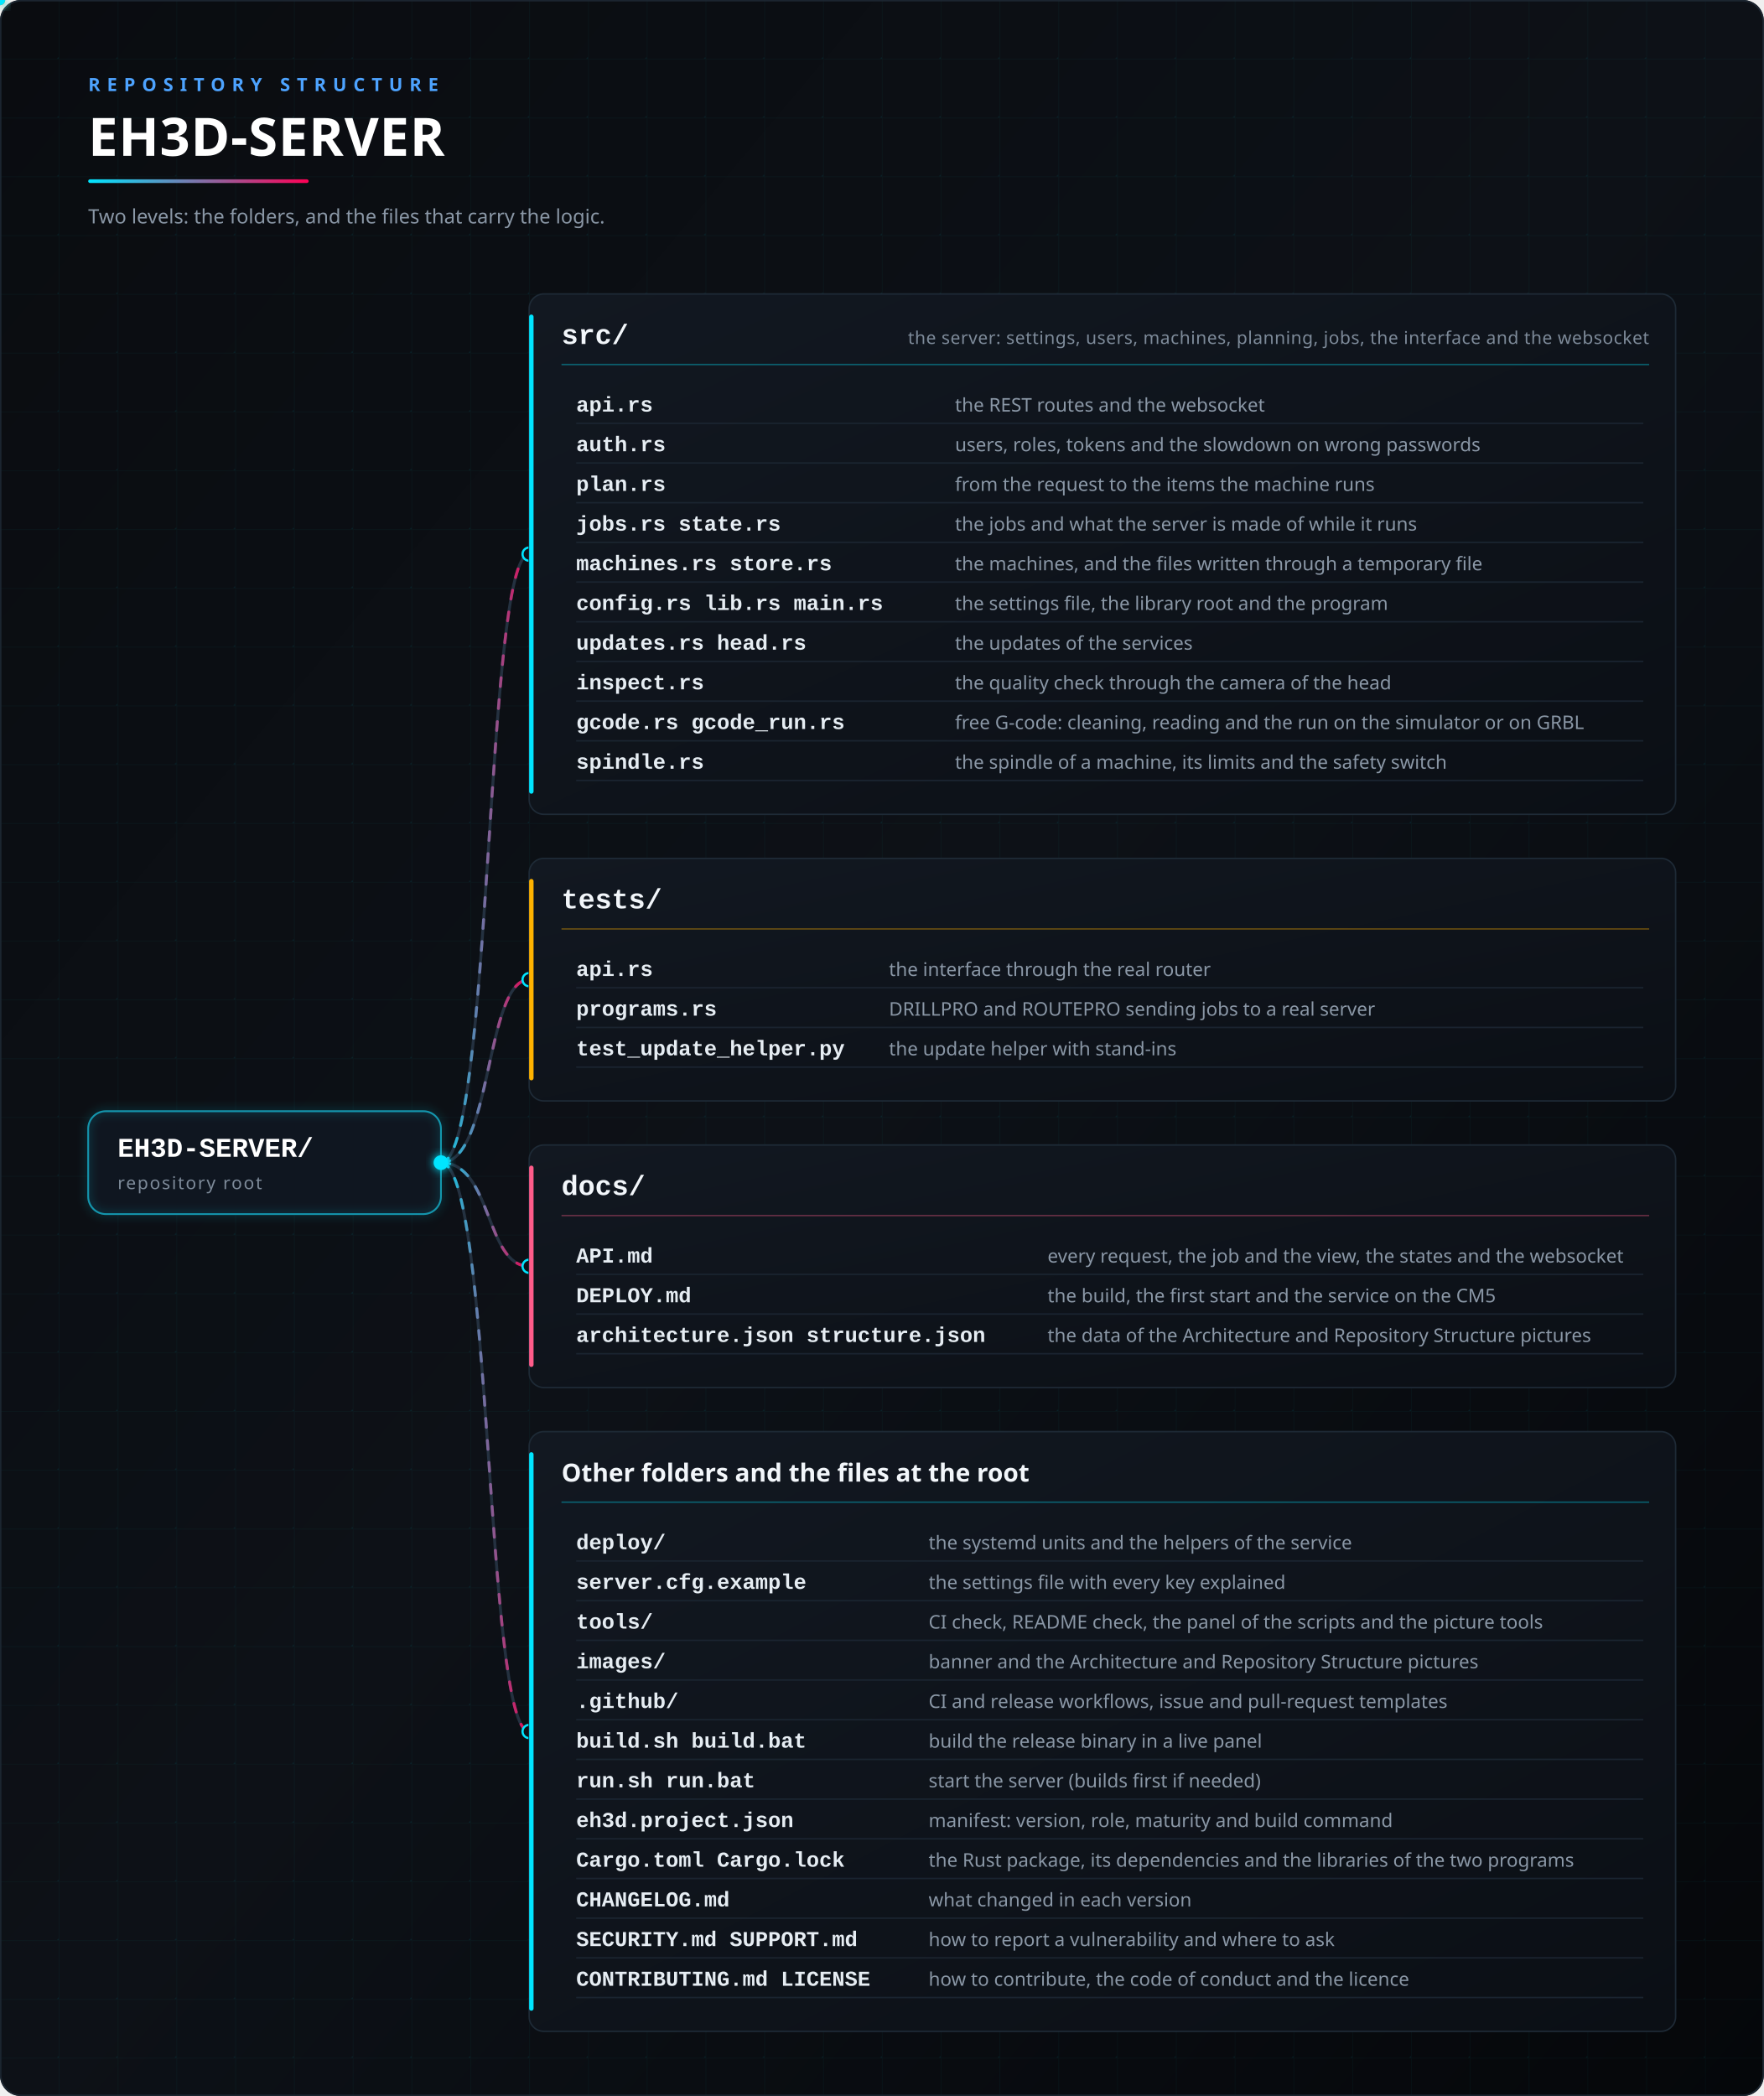
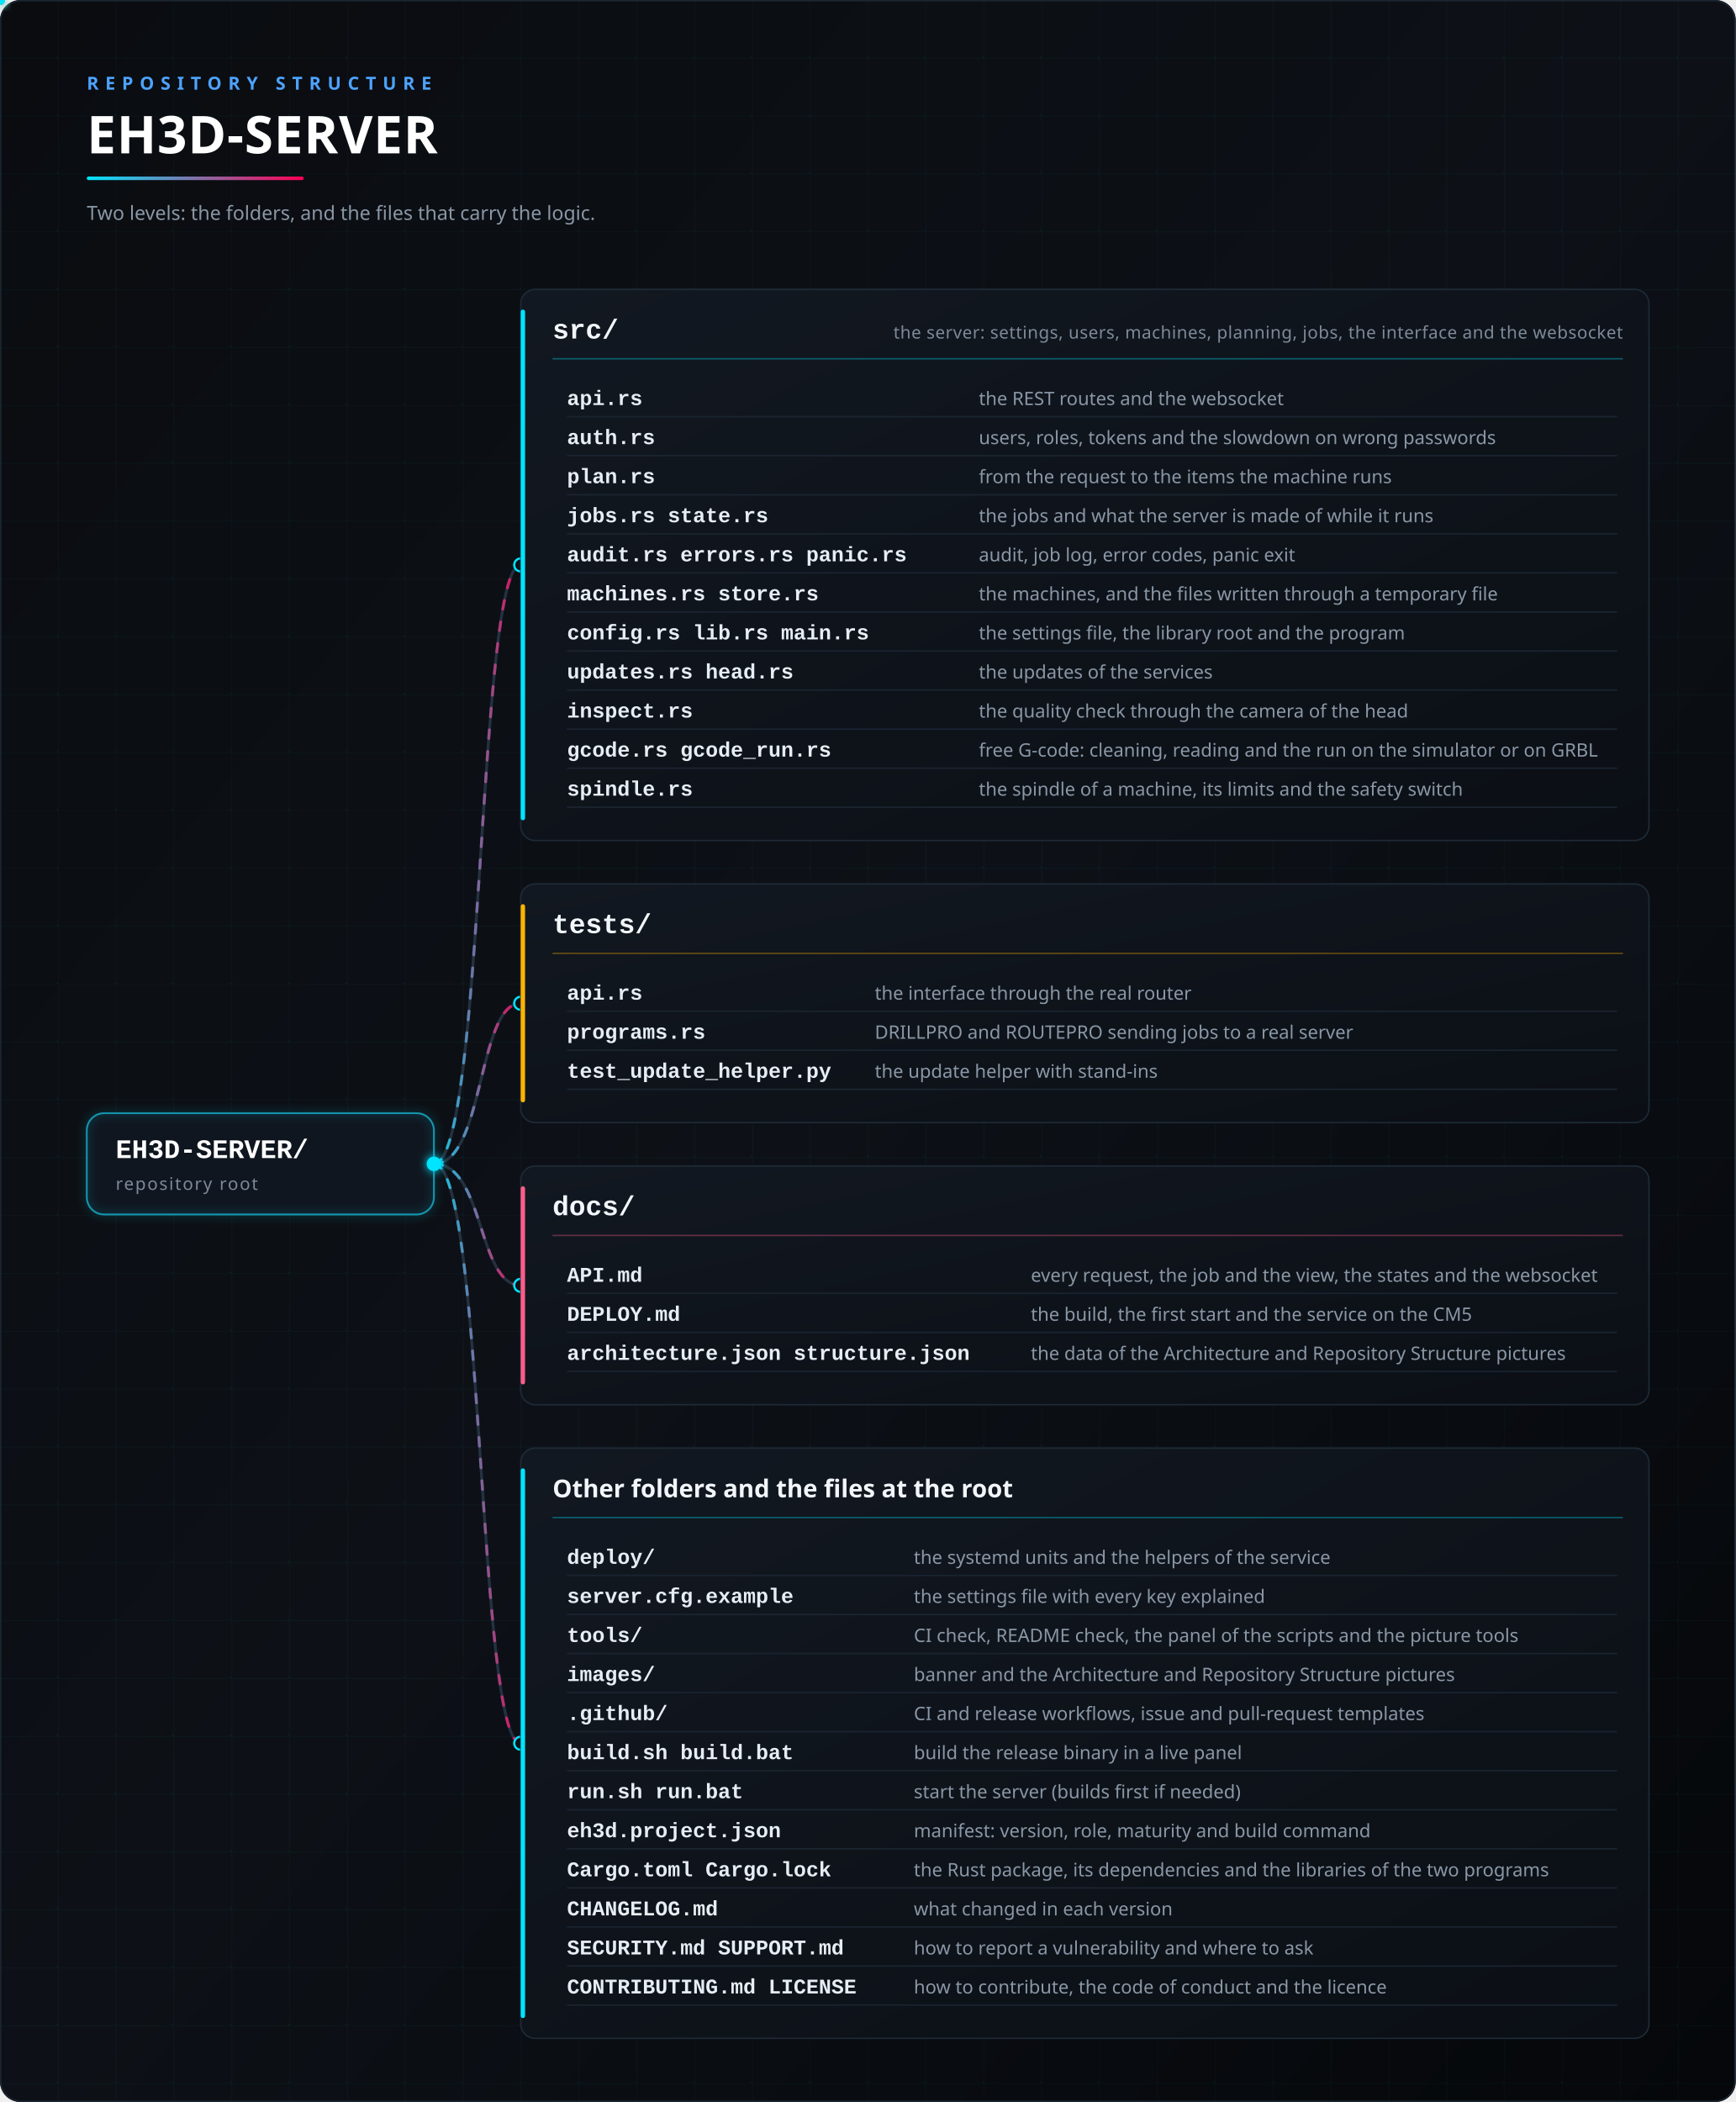
- <svg xmlns="http://www.w3.org/2000/svg" viewBox="0 0 1200 1426" width="100%" role="img" aria-labelledby="t d">
+ <svg xmlns="http://www.w3.org/2000/svg" viewBox="0 0 1200 1453" width="100%" role="img" aria-labelledby="t d">
  <defs>
    <linearGradient id="bg" x1="0" y1="0" x2="1" y2="1">
      <stop offset="0" stop-color="#0A0C10" />
      <stop offset="0.5" stop-color="#0D1117" />
      <stop offset="1" stop-color="#05070A" />
    </linearGradient>
    <linearGradient id="card" x1="0" y1="0" x2="1" y2="1">
      <stop offset="0" stop-color="#121821" />
      <stop offset="1" stop-color="#0B0F15" />
    </linearGradient>
    <linearGradient id="line" x1="0" y1="0" x2="1" y2="0">
      <stop offset="0" stop-color="#00E5FF" />
      <stop offset="1" stop-color="#FF0055" />
    </linearGradient>
    <filter id="glow" x="-50%" y="-50%" width="200%" height="200%">
      <feGaussianBlur stdDeviation="3" result="b" />
      <feMerge>
        <feMergeNode in="b" />
        <feMergeNode in="SourceGraphic" />
      </feMerge>
    </filter>
    <pattern id="grid" width="40" height="40" patternUnits="userSpaceOnUse">
      <path d="M40 0H0V40" fill="none" stroke="#00E5FF" stroke-opacity="0.035" />
      <circle cx="40" cy="40" r="1" fill="#00E5FF" fill-opacity="0.09" />
    </pattern>
  </defs>
-   <rect width="1200" height="1426" rx="14" fill="url(#bg)" />
-   <rect width="1200" height="1426" rx="14" fill="url(#grid)" />
-   <rect x="0.5" y="0.5" width="1199" height="1425" rx="14" fill="none" stroke="#1B2530" />
+   <rect width="1200" height="1453" rx="14" fill="url(#bg)" />
+   <rect width="1200" height="1453" rx="14" fill="url(#grid)" />
+   <rect x="0.5" y="0.5" width="1199" height="1452" rx="14" fill="none" stroke="#1B2530" />
  <text x="60" y="62" font-family="'Segoe UI','Noto Sans','Noto Sans CJK SC','Microsoft YaHei','Yu Gothic','Helvetica Neue',Helvetica,Arial,sans-serif" font-size="12.5" font-weight="600" fill="#4DA3FF" text-anchor="start" letter-spacing="4.5">REPOSITORY STRUCTURE</text>
  <text x="60" y="106" font-family="'Segoe UI','Noto Sans','Noto Sans CJK SC','Microsoft YaHei','Yu Gothic','Helvetica Neue',Helvetica,Arial,sans-serif" font-size="36" font-weight="700" fill="#FFFFFF" text-anchor="start" letter-spacing="0.5">EH3D-SERVER</text>
  <rect x="60" y="122" width="150" height="2.5" rx="1.25" fill="url(#line)">
    <animate attributeName="width" values="40;150;150" keyTimes="0;0.4;1" dur="3s" repeatCount="indefinite" />
  </rect>
  <text x="60" y="152" font-family="'Segoe UI','Noto Sans','Noto Sans CJK SC','Microsoft YaHei','Yu Gothic','Helvetica Neue',Helvetica,Arial,sans-serif" font-size="13.5" font-weight="400" fill="#8A97A6" text-anchor="start">Two levels: the folders, and the files that carry the logic.</text>
-   <path id="c0" d="M300,791 C335,791 330,377 360,377" fill="none" stroke="#243140" stroke-width="2" />
-   <path d="M300,791 C335,791 330,377 360,377" fill="none" stroke="url(#line)" stroke-width="2" stroke-linecap="round" stroke-dasharray="6 9" opacity="0.9">
+   <path id="c0" d="M300,804.5 C335,804.5 330,390.5 360,390.5" fill="none" stroke="#243140" stroke-width="2" />
+   <path d="M300,804.5 C335,804.5 330,390.5 360,390.5" fill="none" stroke="url(#line)" stroke-width="2" stroke-linecap="round" stroke-dasharray="6 9" opacity="0.9">
    <animate attributeName="stroke-dashoffset" from="0" to="-30" dur="1.6s" repeatCount="indefinite" />
  </path>
-   <circle cx="360" cy="377" r="4.5" fill="#0D1117" stroke="#00E5FF" stroke-width="1.5" />
-   <path id="c1" d="M300,791 C335,791 330,666.5 360,666.5" fill="none" stroke="#243140" stroke-width="2" />
-   <path d="M300,791 C335,791 330,666.5 360,666.5" fill="none" stroke="url(#line)" stroke-width="2" stroke-linecap="round" stroke-dasharray="6 9" opacity="0.9">
+   <circle cx="360" cy="390.5" r="4.5" fill="#0D1117" stroke="#00E5FF" stroke-width="1.5" />
+   <path id="c1" d="M300,804.5 C335,804.5 330,693.5 360,693.5" fill="none" stroke="#243140" stroke-width="2" />
+   <path d="M300,804.5 C335,804.5 330,693.5 360,693.5" fill="none" stroke="url(#line)" stroke-width="2" stroke-linecap="round" stroke-dasharray="6 9" opacity="0.9">
    <animate attributeName="stroke-dashoffset" from="0" to="-30" dur="1.6s" repeatCount="indefinite" />
  </path>
-   <circle cx="360" cy="666.5" r="4.5" fill="#0D1117" stroke="#00E5FF" stroke-width="1.5" />
-   <path id="c2" d="M300,791 C335,791 330,861.5 360,861.5" fill="none" stroke="#243140" stroke-width="2" />
-   <path d="M300,791 C335,791 330,861.5 360,861.5" fill="none" stroke="url(#line)" stroke-width="2" stroke-linecap="round" stroke-dasharray="6 9" opacity="0.9">
+   <circle cx="360" cy="693.5" r="4.5" fill="#0D1117" stroke="#00E5FF" stroke-width="1.5" />
+   <path id="c2" d="M300,804.5 C335,804.5 330,888.5 360,888.5" fill="none" stroke="#243140" stroke-width="2" />
+   <path d="M300,804.5 C335,804.5 330,888.5 360,888.5" fill="none" stroke="url(#line)" stroke-width="2" stroke-linecap="round" stroke-dasharray="6 9" opacity="0.9">
    <animate attributeName="stroke-dashoffset" from="0" to="-30" dur="1.6s" repeatCount="indefinite" />
  </path>
-   <circle cx="360" cy="861.5" r="4.5" fill="#0D1117" stroke="#00E5FF" stroke-width="1.5" />
-   <path id="c3" d="M300,791 C335,791 330,1178 360,1178" fill="none" stroke="#243140" stroke-width="2" />
-   <path d="M300,791 C335,791 330,1178 360,1178" fill="none" stroke="url(#line)" stroke-width="2" stroke-linecap="round" stroke-dasharray="6 9" opacity="0.9">
+   <circle cx="360" cy="888.5" r="4.5" fill="#0D1117" stroke="#00E5FF" stroke-width="1.5" />
+   <path id="c3" d="M300,804.5 C335,804.5 330,1205 360,1205" fill="none" stroke="#243140" stroke-width="2" />
+   <path d="M300,804.5 C335,804.5 330,1205 360,1205" fill="none" stroke="url(#line)" stroke-width="2" stroke-linecap="round" stroke-dasharray="6 9" opacity="0.9">
    <animate attributeName="stroke-dashoffset" from="0" to="-30" dur="1.6s" repeatCount="indefinite" />
  </path>
-   <circle cx="360" cy="1178" r="4.5" fill="#0D1117" stroke="#00E5FF" stroke-width="1.5" />
+   <circle cx="360" cy="1205" r="4.5" fill="#0D1117" stroke="#00E5FF" stroke-width="1.5" />
  <circle r="3.5" fill="#00E5FF" filter="url(#glow)">
    <animateMotion dur="3.4s" repeatCount="indefinite">
      <mpath href="#c0" />
    </animateMotion>
  </circle>
  <circle r="3.5" fill="#4DA3FF" filter="url(#glow)">
    <animateMotion dur="4.2s" repeatCount="indefinite">
      <mpath href="#c1" />
    </animateMotion>
  </circle>
  <circle r="3.5" fill="#FFB300" filter="url(#glow)">
    <animateMotion dur="5.0s" repeatCount="indefinite">
      <mpath href="#c2" />
    </animateMotion>
  </circle>
  <circle r="3.5" fill="#00E5FF" filter="url(#glow)">
    <animateMotion dur="5.8s" repeatCount="indefinite">
      <mpath href="#c3" />
    </animateMotion>
  </circle>
-   <rect x="60" y="756" width="240" height="70" rx="12" fill="#0F1620" stroke="#2A3A4C" stroke-width="1.2" />
-   <rect x="60" y="756" width="240" height="70" rx="12" fill="none" stroke="#00E5FF" stroke-opacity="0.5" stroke-width="1.2" filter="url(#glow)">
+   <rect x="60" y="769.5" width="240" height="70" rx="12" fill="#0F1620" stroke="#2A3A4C" stroke-width="1.2" />
+   <rect x="60" y="769.5" width="240" height="70" rx="12" fill="none" stroke="#00E5FF" stroke-opacity="0.5" stroke-width="1.2" filter="url(#glow)">
    <animate attributeName="stroke-opacity" values="0.15;0.6;0.15" dur="3.6s" repeatCount="indefinite" />
  </rect>
-   <text x="80" y="787" font-family="'JetBrains Mono','Cascadia Code','SFMono-Regular',Consolas,'Liberation Mono',monospace" font-size="18.5" font-weight="700" fill="#FFFFFF" text-anchor="start">EH3D-SERVER/</text>
-   <text x="80" y="809" font-family="'Segoe UI','Noto Sans','Noto Sans CJK SC','Microsoft YaHei','Yu Gothic','Helvetica Neue',Helvetica,Arial,sans-serif" font-size="12" font-weight="400" fill="#7D8A99" text-anchor="start" letter-spacing="1">repository root</text>
-   <circle cx="300" cy="791" r="5" fill="#00E5FF" filter="url(#glow)" />
-   <rect x="360" y="200" width="780" height="354" rx="10" fill="url(#card)" stroke="#1E2A36" stroke-width="1" />
-   <rect x="360" y="214" width="3" height="326" rx="1.5" fill="#00E5FF">
+   <text x="80" y="800.5" font-family="'JetBrains Mono','Cascadia Code','SFMono-Regular',Consolas,'Liberation Mono',monospace" font-size="18.5" font-weight="700" fill="#FFFFFF" text-anchor="start">EH3D-SERVER/</text>
+   <text x="80" y="822.5" font-family="'Segoe UI','Noto Sans','Noto Sans CJK SC','Microsoft YaHei','Yu Gothic','Helvetica Neue',Helvetica,Arial,sans-serif" font-size="12" font-weight="400" fill="#7D8A99" text-anchor="start" letter-spacing="1">repository root</text>
+   <circle cx="300" cy="804.5" r="5" fill="#00E5FF" filter="url(#glow)" />
+   <rect x="360" y="200" width="780" height="381" rx="10" fill="url(#card)" stroke="#1E2A36" stroke-width="1" />
+   <rect x="360" y="214" width="3" height="353" rx="1.5" fill="#00E5FF">
    <animate attributeName="opacity" values="0.55;1;0.55" dur="4s" begin="0s" repeatCount="indefinite" />
  </rect>
  <text x="382" y="234" font-family="'JetBrains Mono','Cascadia Code','SFMono-Regular',Consolas,'Liberation Mono',monospace" font-size="19" font-weight="700" fill="#F2F6FA" text-anchor="start">src/</text>
  <text x="1122" y="234" font-family="'Segoe UI','Noto Sans','Noto Sans CJK SC','Microsoft YaHei','Yu Gothic','Helvetica Neue',Helvetica,Arial,sans-serif" font-size="12" font-weight="400" fill="#7D8A99" text-anchor="end" letter-spacing="0.3">the server: settings, users, machines, planning, jobs, the interface and the websocket</text>
  <line x1="382" y1="248" x2="1122" y2="248" stroke="#00E5FF" stroke-opacity="0.35" stroke-width="1" />
  <text x="392" y="280" font-family="'JetBrains Mono','Cascadia Code','SFMono-Regular',Consolas,'Liberation Mono',monospace" font-size="14.5" font-weight="600" fill="#E6EDF3" text-anchor="start">api.rs</text>
-   <text x="649.74" y="280" font-family="'Segoe UI','Noto Sans','Noto Sans CJK SC','Microsoft YaHei','Yu Gothic','Helvetica Neue',Helvetica,Arial,sans-serif" font-size="12.8" font-weight="400" fill="#8A97A6" text-anchor="start">the REST routes and the websocket</text>
+   <text x="676.71" y="280" font-family="'Segoe UI','Noto Sans','Noto Sans CJK SC','Microsoft YaHei','Yu Gothic','Helvetica Neue',Helvetica,Arial,sans-serif" font-size="12.8" font-weight="400" fill="#8A97A6" text-anchor="start">the REST routes and the websocket</text>
  <line x1="392" y1="288" x2="1118" y2="288" stroke="#1A2430" stroke-width="1" />
  <text x="392" y="307" font-family="'JetBrains Mono','Cascadia Code','SFMono-Regular',Consolas,'Liberation Mono',monospace" font-size="14.5" font-weight="600" fill="#E6EDF3" text-anchor="start">auth.rs</text>
-   <text x="649.74" y="307" font-family="'Segoe UI','Noto Sans','Noto Sans CJK SC','Microsoft YaHei','Yu Gothic','Helvetica Neue',Helvetica,Arial,sans-serif" font-size="12.8" font-weight="400" fill="#8A97A6" text-anchor="start">users, roles, tokens and the slowdown on wrong passwords</text>
+   <text x="676.71" y="307" font-family="'Segoe UI','Noto Sans','Noto Sans CJK SC','Microsoft YaHei','Yu Gothic','Helvetica Neue',Helvetica,Arial,sans-serif" font-size="12.8" font-weight="400" fill="#8A97A6" text-anchor="start">users, roles, tokens and the slowdown on wrong passwords</text>
  <line x1="392" y1="315" x2="1118" y2="315" stroke="#1A2430" stroke-width="1" />
  <text x="392" y="334" font-family="'JetBrains Mono','Cascadia Code','SFMono-Regular',Consolas,'Liberation Mono',monospace" font-size="14.5" font-weight="600" fill="#E6EDF3" text-anchor="start">plan.rs</text>
-   <text x="649.74" y="334" font-family="'Segoe UI','Noto Sans','Noto Sans CJK SC','Microsoft YaHei','Yu Gothic','Helvetica Neue',Helvetica,Arial,sans-serif" font-size="12.8" font-weight="400" fill="#8A97A6" text-anchor="start">from the request to the items the machine runs</text>
+   <text x="676.71" y="334" font-family="'Segoe UI','Noto Sans','Noto Sans CJK SC','Microsoft YaHei','Yu Gothic','Helvetica Neue',Helvetica,Arial,sans-serif" font-size="12.8" font-weight="400" fill="#8A97A6" text-anchor="start">from the request to the items the machine runs</text>
  <line x1="392" y1="342" x2="1118" y2="342" stroke="#1A2430" stroke-width="1" />
  <text x="392" y="361" font-family="'JetBrains Mono','Cascadia Code','SFMono-Regular',Consolas,'Liberation Mono',monospace" font-size="14.5" font-weight="600" fill="#E6EDF3" text-anchor="start">jobs.rs  state.rs</text>
-   <text x="649.74" y="361" font-family="'Segoe UI','Noto Sans','Noto Sans CJK SC','Microsoft YaHei','Yu Gothic','Helvetica Neue',Helvetica,Arial,sans-serif" font-size="12.8" font-weight="400" fill="#8A97A6" text-anchor="start">the jobs and what the server is made of while it runs</text>
+   <text x="676.71" y="361" font-family="'Segoe UI','Noto Sans','Noto Sans CJK SC','Microsoft YaHei','Yu Gothic','Helvetica Neue',Helvetica,Arial,sans-serif" font-size="12.8" font-weight="400" fill="#8A97A6" text-anchor="start">the jobs and what the server is made of while it runs</text>
  <line x1="392" y1="369" x2="1118" y2="369" stroke="#1A2430" stroke-width="1" />
-   <text x="392" y="388" font-family="'JetBrains Mono','Cascadia Code','SFMono-Regular',Consolas,'Liberation Mono',monospace" font-size="14.5" font-weight="600" fill="#E6EDF3" text-anchor="start">machines.rs  store.rs</text>
-   <text x="649.74" y="388" font-family="'Segoe UI','Noto Sans','Noto Sans CJK SC','Microsoft YaHei','Yu Gothic','Helvetica Neue',Helvetica,Arial,sans-serif" font-size="12.8" font-weight="400" fill="#8A97A6" text-anchor="start">the machines, and the files written through a temporary file</text>
+   <text x="392" y="388" font-family="'JetBrains Mono','Cascadia Code','SFMono-Regular',Consolas,'Liberation Mono',monospace" font-size="14.5" font-weight="600" fill="#E6EDF3" text-anchor="start">audit.rs  errors.rs  panic.rs</text>
+   <text x="676.71" y="388" font-family="'Segoe UI','Noto Sans','Noto Sans CJK SC','Microsoft YaHei','Yu Gothic','Helvetica Neue',Helvetica,Arial,sans-serif" font-size="12.8" font-weight="400" fill="#8A97A6" text-anchor="start">audit, job log, error codes, panic exit</text>
  <line x1="392" y1="396" x2="1118" y2="396" stroke="#1A2430" stroke-width="1" />
-   <text x="392" y="415" font-family="'JetBrains Mono','Cascadia Code','SFMono-Regular',Consolas,'Liberation Mono',monospace" font-size="14.5" font-weight="600" fill="#E6EDF3" text-anchor="start">config.rs  lib.rs  main.rs</text>
-   <text x="649.74" y="415" font-family="'Segoe UI','Noto Sans','Noto Sans CJK SC','Microsoft YaHei','Yu Gothic','Helvetica Neue',Helvetica,Arial,sans-serif" font-size="12.8" font-weight="400" fill="#8A97A6" text-anchor="start">the settings file, the library root and the program</text>
+   <text x="392" y="415" font-family="'JetBrains Mono','Cascadia Code','SFMono-Regular',Consolas,'Liberation Mono',monospace" font-size="14.5" font-weight="600" fill="#E6EDF3" text-anchor="start">machines.rs  store.rs</text>
+   <text x="676.71" y="415" font-family="'Segoe UI','Noto Sans','Noto Sans CJK SC','Microsoft YaHei','Yu Gothic','Helvetica Neue',Helvetica,Arial,sans-serif" font-size="12.8" font-weight="400" fill="#8A97A6" text-anchor="start">the machines, and the files written through a temporary file</text>
  <line x1="392" y1="423" x2="1118" y2="423" stroke="#1A2430" stroke-width="1" />
-   <text x="392" y="442" font-family="'JetBrains Mono','Cascadia Code','SFMono-Regular',Consolas,'Liberation Mono',monospace" font-size="14.5" font-weight="600" fill="#E6EDF3" text-anchor="start">updates.rs  head.rs</text>
-   <text x="649.74" y="442" font-family="'Segoe UI','Noto Sans','Noto Sans CJK SC','Microsoft YaHei','Yu Gothic','Helvetica Neue',Helvetica,Arial,sans-serif" font-size="12.8" font-weight="400" fill="#8A97A6" text-anchor="start">the updates of the services</text>
+   <text x="392" y="442" font-family="'JetBrains Mono','Cascadia Code','SFMono-Regular',Consolas,'Liberation Mono',monospace" font-size="14.5" font-weight="600" fill="#E6EDF3" text-anchor="start">config.rs  lib.rs  main.rs</text>
+   <text x="676.71" y="442" font-family="'Segoe UI','Noto Sans','Noto Sans CJK SC','Microsoft YaHei','Yu Gothic','Helvetica Neue',Helvetica,Arial,sans-serif" font-size="12.8" font-weight="400" fill="#8A97A6" text-anchor="start">the settings file, the library root and the program</text>
  <line x1="392" y1="450" x2="1118" y2="450" stroke="#1A2430" stroke-width="1" />
-   <text x="392" y="469" font-family="'JetBrains Mono','Cascadia Code','SFMono-Regular',Consolas,'Liberation Mono',monospace" font-size="14.5" font-weight="600" fill="#E6EDF3" text-anchor="start">inspect.rs</text>
-   <text x="649.74" y="469" font-family="'Segoe UI','Noto Sans','Noto Sans CJK SC','Microsoft YaHei','Yu Gothic','Helvetica Neue',Helvetica,Arial,sans-serif" font-size="12.8" font-weight="400" fill="#8A97A6" text-anchor="start">the quality check through the camera of the head</text>
+   <text x="392" y="469" font-family="'JetBrains Mono','Cascadia Code','SFMono-Regular',Consolas,'Liberation Mono',monospace" font-size="14.5" font-weight="600" fill="#E6EDF3" text-anchor="start">updates.rs  head.rs</text>
+   <text x="676.71" y="469" font-family="'Segoe UI','Noto Sans','Noto Sans CJK SC','Microsoft YaHei','Yu Gothic','Helvetica Neue',Helvetica,Arial,sans-serif" font-size="12.8" font-weight="400" fill="#8A97A6" text-anchor="start">the updates of the services</text>
  <line x1="392" y1="477" x2="1118" y2="477" stroke="#1A2430" stroke-width="1" />
-   <text x="392" y="496" font-family="'JetBrains Mono','Cascadia Code','SFMono-Regular',Consolas,'Liberation Mono',monospace" font-size="14.5" font-weight="600" fill="#E6EDF3" text-anchor="start">gcode.rs  gcode_run.rs</text>
-   <text x="649.74" y="496" font-family="'Segoe UI','Noto Sans','Noto Sans CJK SC','Microsoft YaHei','Yu Gothic','Helvetica Neue',Helvetica,Arial,sans-serif" font-size="12.8" font-weight="400" fill="#8A97A6" text-anchor="start">free G-code: cleaning, reading and the run on the simulator or on GRBL</text>
+   <text x="392" y="496" font-family="'JetBrains Mono','Cascadia Code','SFMono-Regular',Consolas,'Liberation Mono',monospace" font-size="14.5" font-weight="600" fill="#E6EDF3" text-anchor="start">inspect.rs</text>
+   <text x="676.71" y="496" font-family="'Segoe UI','Noto Sans','Noto Sans CJK SC','Microsoft YaHei','Yu Gothic','Helvetica Neue',Helvetica,Arial,sans-serif" font-size="12.8" font-weight="400" fill="#8A97A6" text-anchor="start">the quality check through the camera of the head</text>
  <line x1="392" y1="504" x2="1118" y2="504" stroke="#1A2430" stroke-width="1" />
-   <text x="392" y="523" font-family="'JetBrains Mono','Cascadia Code','SFMono-Regular',Consolas,'Liberation Mono',monospace" font-size="14.5" font-weight="600" fill="#E6EDF3" text-anchor="start">spindle.rs</text>
-   <text x="649.74" y="523" font-family="'Segoe UI','Noto Sans','Noto Sans CJK SC','Microsoft YaHei','Yu Gothic','Helvetica Neue',Helvetica,Arial,sans-serif" font-size="12.8" font-weight="400" fill="#8A97A6" text-anchor="start">the spindle of a machine, its limits and the safety switch</text>
+   <text x="392" y="523" font-family="'JetBrains Mono','Cascadia Code','SFMono-Regular',Consolas,'Liberation Mono',monospace" font-size="14.5" font-weight="600" fill="#E6EDF3" text-anchor="start">gcode.rs  gcode_run.rs</text>
+   <text x="676.71" y="523" font-family="'Segoe UI','Noto Sans','Noto Sans CJK SC','Microsoft YaHei','Yu Gothic','Helvetica Neue',Helvetica,Arial,sans-serif" font-size="12.8" font-weight="400" fill="#8A97A6" text-anchor="start">free G-code: cleaning, reading and the run on the simulator or on GRBL</text>
  <line x1="392" y1="531" x2="1118" y2="531" stroke="#1A2430" stroke-width="1" />
-   <rect x="360" y="584" width="780" height="165" rx="10" fill="url(#card)" stroke="#1E2A36" stroke-width="1" />
-   <rect x="360" y="598" width="3" height="137" rx="1.5" fill="#FFB300">
+   <text x="392" y="550" font-family="'JetBrains Mono','Cascadia Code','SFMono-Regular',Consolas,'Liberation Mono',monospace" font-size="14.5" font-weight="600" fill="#E6EDF3" text-anchor="start">spindle.rs</text>
+   <text x="676.71" y="550" font-family="'Segoe UI','Noto Sans','Noto Sans CJK SC','Microsoft YaHei','Yu Gothic','Helvetica Neue',Helvetica,Arial,sans-serif" font-size="12.8" font-weight="400" fill="#8A97A6" text-anchor="start">the spindle of a machine, its limits and the safety switch</text>
+   <line x1="392" y1="558" x2="1118" y2="558" stroke="#1A2430" stroke-width="1" />
+   <rect x="360" y="611" width="780" height="165" rx="10" fill="url(#card)" stroke="#1E2A36" stroke-width="1" />
+   <rect x="360" y="625" width="3" height="137" rx="1.5" fill="#FFB300">
    <animate attributeName="opacity" values="0.55;1;0.55" dur="4s" begin="0.6s" repeatCount="indefinite" />
  </rect>
-   <text x="382" y="618" font-family="'JetBrains Mono','Cascadia Code','SFMono-Regular',Consolas,'Liberation Mono',monospace" font-size="19" font-weight="700" fill="#F2F6FA" text-anchor="start">tests/</text>
-   <line x1="382" y1="632" x2="1122" y2="632" stroke="#FFB300" stroke-opacity="0.35" stroke-width="1" />
-   <text x="392" y="664" font-family="'JetBrains Mono','Cascadia Code','SFMono-Regular',Consolas,'Liberation Mono',monospace" font-size="14.5" font-weight="600" fill="#E6EDF3" text-anchor="start">api.rs</text>
-   <text x="604.79" y="664" font-family="'Segoe UI','Noto Sans','Noto Sans CJK SC','Microsoft YaHei','Yu Gothic','Helvetica Neue',Helvetica,Arial,sans-serif" font-size="12.8" font-weight="400" fill="#8A97A6" text-anchor="start">the interface through the real router</text>
-   <line x1="392" y1="672" x2="1118" y2="672" stroke="#1A2430" stroke-width="1" />
-   <text x="392" y="691" font-family="'JetBrains Mono','Cascadia Code','SFMono-Regular',Consolas,'Liberation Mono',monospace" font-size="14.5" font-weight="600" fill="#E6EDF3" text-anchor="start">programs.rs</text>
-   <text x="604.79" y="691" font-family="'Segoe UI','Noto Sans','Noto Sans CJK SC','Microsoft YaHei','Yu Gothic','Helvetica Neue',Helvetica,Arial,sans-serif" font-size="12.8" font-weight="400" fill="#8A97A6" text-anchor="start">DRILLPRO and ROUTEPRO sending jobs to a real server</text>
+   <text x="382" y="645" font-family="'JetBrains Mono','Cascadia Code','SFMono-Regular',Consolas,'Liberation Mono',monospace" font-size="19" font-weight="700" fill="#F2F6FA" text-anchor="start">tests/</text>
+   <line x1="382" y1="659" x2="1122" y2="659" stroke="#FFB300" stroke-opacity="0.35" stroke-width="1" />
+   <text x="392" y="691" font-family="'JetBrains Mono','Cascadia Code','SFMono-Regular',Consolas,'Liberation Mono',monospace" font-size="14.5" font-weight="600" fill="#E6EDF3" text-anchor="start">api.rs</text>
+   <text x="604.79" y="691" font-family="'Segoe UI','Noto Sans','Noto Sans CJK SC','Microsoft YaHei','Yu Gothic','Helvetica Neue',Helvetica,Arial,sans-serif" font-size="12.8" font-weight="400" fill="#8A97A6" text-anchor="start">the interface through the real router</text>
  <line x1="392" y1="699" x2="1118" y2="699" stroke="#1A2430" stroke-width="1" />
-   <text x="392" y="718" font-family="'JetBrains Mono','Cascadia Code','SFMono-Regular',Consolas,'Liberation Mono',monospace" font-size="14.5" font-weight="600" fill="#E6EDF3" text-anchor="start">test_update_helper.py</text>
-   <text x="604.79" y="718" font-family="'Segoe UI','Noto Sans','Noto Sans CJK SC','Microsoft YaHei','Yu Gothic','Helvetica Neue',Helvetica,Arial,sans-serif" font-size="12.8" font-weight="400" fill="#8A97A6" text-anchor="start">the update helper with stand-ins</text>
+   <text x="392" y="718" font-family="'JetBrains Mono','Cascadia Code','SFMono-Regular',Consolas,'Liberation Mono',monospace" font-size="14.5" font-weight="600" fill="#E6EDF3" text-anchor="start">programs.rs</text>
+   <text x="604.79" y="718" font-family="'Segoe UI','Noto Sans','Noto Sans CJK SC','Microsoft YaHei','Yu Gothic','Helvetica Neue',Helvetica,Arial,sans-serif" font-size="12.8" font-weight="400" fill="#8A97A6" text-anchor="start">DRILLPRO and ROUTEPRO sending jobs to a real server</text>
  <line x1="392" y1="726" x2="1118" y2="726" stroke="#1A2430" stroke-width="1" />
-   <rect x="360" y="779" width="780" height="165" rx="10" fill="url(#card)" stroke="#1E2A36" stroke-width="1" />
-   <rect x="360" y="793" width="3" height="137" rx="1.5" fill="#FF5C8A">
+   <text x="392" y="745" font-family="'JetBrains Mono','Cascadia Code','SFMono-Regular',Consolas,'Liberation Mono',monospace" font-size="14.5" font-weight="600" fill="#E6EDF3" text-anchor="start">test_update_helper.py</text>
+   <text x="604.79" y="745" font-family="'Segoe UI','Noto Sans','Noto Sans CJK SC','Microsoft YaHei','Yu Gothic','Helvetica Neue',Helvetica,Arial,sans-serif" font-size="12.8" font-weight="400" fill="#8A97A6" text-anchor="start">the update helper with stand-ins</text>
+   <line x1="392" y1="753" x2="1118" y2="753" stroke="#1A2430" stroke-width="1" />
+   <rect x="360" y="806" width="780" height="165" rx="10" fill="url(#card)" stroke="#1E2A36" stroke-width="1" />
+   <rect x="360" y="820" width="3" height="137" rx="1.5" fill="#FF5C8A">
    <animate attributeName="opacity" values="0.55;1;0.55" dur="4s" begin="1.2s" repeatCount="indefinite" />
  </rect>
-   <text x="382" y="813" font-family="'JetBrains Mono','Cascadia Code','SFMono-Regular',Consolas,'Liberation Mono',monospace" font-size="19" font-weight="700" fill="#F2F6FA" text-anchor="start">docs/</text>
-   <line x1="382" y1="827" x2="1122" y2="827" stroke="#FF5C8A" stroke-opacity="0.35" stroke-width="1" />
-   <text x="392" y="859" font-family="'JetBrains Mono','Cascadia Code','SFMono-Regular',Consolas,'Liberation Mono',monospace" font-size="14.5" font-weight="600" fill="#E6EDF3" text-anchor="start">API.md</text>
-   <text x="712.67" y="859" font-family="'Segoe UI','Noto Sans','Noto Sans CJK SC','Microsoft YaHei','Yu Gothic','Helvetica Neue',Helvetica,Arial,sans-serif" font-size="12.8" font-weight="400" fill="#8A97A6" text-anchor="start">every request, the job and the view, the states and the websocket</text>
-   <line x1="392" y1="867" x2="1118" y2="867" stroke="#1A2430" stroke-width="1" />
-   <text x="392" y="886" font-family="'JetBrains Mono','Cascadia Code','SFMono-Regular',Consolas,'Liberation Mono',monospace" font-size="14.5" font-weight="600" fill="#E6EDF3" text-anchor="start">DEPLOY.md</text>
-   <text x="712.67" y="886" font-family="'Segoe UI','Noto Sans','Noto Sans CJK SC','Microsoft YaHei','Yu Gothic','Helvetica Neue',Helvetica,Arial,sans-serif" font-size="12.8" font-weight="400" fill="#8A97A6" text-anchor="start">the build, the first start and the service on the CM5</text>
+   <text x="382" y="840" font-family="'JetBrains Mono','Cascadia Code','SFMono-Regular',Consolas,'Liberation Mono',monospace" font-size="19" font-weight="700" fill="#F2F6FA" text-anchor="start">docs/</text>
+   <line x1="382" y1="854" x2="1122" y2="854" stroke="#FF5C8A" stroke-opacity="0.35" stroke-width="1" />
+   <text x="392" y="886" font-family="'JetBrains Mono','Cascadia Code','SFMono-Regular',Consolas,'Liberation Mono',monospace" font-size="14.5" font-weight="600" fill="#E6EDF3" text-anchor="start">API.md</text>
+   <text x="712.67" y="886" font-family="'Segoe UI','Noto Sans','Noto Sans CJK SC','Microsoft YaHei','Yu Gothic','Helvetica Neue',Helvetica,Arial,sans-serif" font-size="12.8" font-weight="400" fill="#8A97A6" text-anchor="start">every request, the job and the view, the states and the websocket</text>
  <line x1="392" y1="894" x2="1118" y2="894" stroke="#1A2430" stroke-width="1" />
-   <text x="392" y="913" font-family="'JetBrains Mono','Cascadia Code','SFMono-Regular',Consolas,'Liberation Mono',monospace" font-size="14.5" font-weight="600" fill="#E6EDF3" text-anchor="start">architecture.json  structure.json</text>
-   <text x="712.67" y="913" font-family="'Segoe UI','Noto Sans','Noto Sans CJK SC','Microsoft YaHei','Yu Gothic','Helvetica Neue',Helvetica,Arial,sans-serif" font-size="12.8" font-weight="400" fill="#8A97A6" text-anchor="start">the data of the Architecture and Repository Structure pictures</text>
+   <text x="392" y="913" font-family="'JetBrains Mono','Cascadia Code','SFMono-Regular',Consolas,'Liberation Mono',monospace" font-size="14.5" font-weight="600" fill="#E6EDF3" text-anchor="start">DEPLOY.md</text>
+   <text x="712.67" y="913" font-family="'Segoe UI','Noto Sans','Noto Sans CJK SC','Microsoft YaHei','Yu Gothic','Helvetica Neue',Helvetica,Arial,sans-serif" font-size="12.8" font-weight="400" fill="#8A97A6" text-anchor="start">the build, the first start and the service on the CM5</text>
  <line x1="392" y1="921" x2="1118" y2="921" stroke="#1A2430" stroke-width="1" />
-   <rect x="360" y="974" width="780" height="408" rx="10" fill="url(#card)" stroke="#1E2A36" stroke-width="1" />
-   <rect x="360" y="988" width="3" height="380" rx="1.5" fill="#00E5FF">
+   <text x="392" y="940" font-family="'JetBrains Mono','Cascadia Code','SFMono-Regular',Consolas,'Liberation Mono',monospace" font-size="14.5" font-weight="600" fill="#E6EDF3" text-anchor="start">architecture.json  structure.json</text>
+   <text x="712.67" y="940" font-family="'Segoe UI','Noto Sans','Noto Sans CJK SC','Microsoft YaHei','Yu Gothic','Helvetica Neue',Helvetica,Arial,sans-serif" font-size="12.8" font-weight="400" fill="#8A97A6" text-anchor="start">the data of the Architecture and Repository Structure pictures</text>
+   <line x1="392" y1="948" x2="1118" y2="948" stroke="#1A2430" stroke-width="1" />
+   <rect x="360" y="1001" width="780" height="408" rx="10" fill="url(#card)" stroke="#1E2A36" stroke-width="1" />
+   <rect x="360" y="1015" width="3" height="380" rx="1.5" fill="#00E5FF">
    <animate attributeName="opacity" values="0.55;1;0.55" dur="4s" begin="1.8s" repeatCount="indefinite" />
  </rect>
-   <text x="382" y="1008" font-family="'Segoe UI','Noto Sans','Noto Sans CJK SC','Microsoft YaHei','Yu Gothic','Helvetica Neue',Helvetica,Arial,sans-serif" font-size="17" font-weight="700" fill="#F2F6FA" text-anchor="start">Other folders and the files at the root</text>
-   <line x1="382" y1="1022" x2="1122" y2="1022" stroke="#00E5FF" stroke-opacity="0.35" stroke-width="1" />
-   <text x="392" y="1054" font-family="'JetBrains Mono','Cascadia Code','SFMono-Regular',Consolas,'Liberation Mono',monospace" font-size="14.5" font-weight="600" fill="#E6EDF3" text-anchor="start">deploy/</text>
-   <text x="631.76" y="1054" font-family="'Segoe UI','Noto Sans','Noto Sans CJK SC','Microsoft YaHei','Yu Gothic','Helvetica Neue',Helvetica,Arial,sans-serif" font-size="12.8" font-weight="400" fill="#8A97A6" text-anchor="start">the systemd units and the helpers of the service</text>
-   <line x1="392" y1="1062" x2="1118" y2="1062" stroke="#1A2430" stroke-width="1" />
-   <text x="392" y="1081" font-family="'JetBrains Mono','Cascadia Code','SFMono-Regular',Consolas,'Liberation Mono',monospace" font-size="14.5" font-weight="600" fill="#E6EDF3" text-anchor="start">server.cfg.example</text>
-   <text x="631.76" y="1081" font-family="'Segoe UI','Noto Sans','Noto Sans CJK SC','Microsoft YaHei','Yu Gothic','Helvetica Neue',Helvetica,Arial,sans-serif" font-size="12.8" font-weight="400" fill="#8A97A6" text-anchor="start">the settings file with every key explained</text>
+   <text x="382" y="1035" font-family="'Segoe UI','Noto Sans','Noto Sans CJK SC','Microsoft YaHei','Yu Gothic','Helvetica Neue',Helvetica,Arial,sans-serif" font-size="17" font-weight="700" fill="#F2F6FA" text-anchor="start">Other folders and the files at the root</text>
+   <line x1="382" y1="1049" x2="1122" y2="1049" stroke="#00E5FF" stroke-opacity="0.35" stroke-width="1" />
+   <text x="392" y="1081" font-family="'JetBrains Mono','Cascadia Code','SFMono-Regular',Consolas,'Liberation Mono',monospace" font-size="14.5" font-weight="600" fill="#E6EDF3" text-anchor="start">deploy/</text>
+   <text x="631.76" y="1081" font-family="'Segoe UI','Noto Sans','Noto Sans CJK SC','Microsoft YaHei','Yu Gothic','Helvetica Neue',Helvetica,Arial,sans-serif" font-size="12.8" font-weight="400" fill="#8A97A6" text-anchor="start">the systemd units and the helpers of the service</text>
  <line x1="392" y1="1089" x2="1118" y2="1089" stroke="#1A2430" stroke-width="1" />
-   <text x="392" y="1108" font-family="'JetBrains Mono','Cascadia Code','SFMono-Regular',Consolas,'Liberation Mono',monospace" font-size="14.5" font-weight="600" fill="#E6EDF3" text-anchor="start">tools/</text>
-   <text x="631.76" y="1108" font-family="'Segoe UI','Noto Sans','Noto Sans CJK SC','Microsoft YaHei','Yu Gothic','Helvetica Neue',Helvetica,Arial,sans-serif" font-size="12.8" font-weight="400" fill="#8A97A6" text-anchor="start">CI check, README check, the panel of the scripts and the picture tools</text>
+   <text x="392" y="1108" font-family="'JetBrains Mono','Cascadia Code','SFMono-Regular',Consolas,'Liberation Mono',monospace" font-size="14.5" font-weight="600" fill="#E6EDF3" text-anchor="start">server.cfg.example</text>
+   <text x="631.76" y="1108" font-family="'Segoe UI','Noto Sans','Noto Sans CJK SC','Microsoft YaHei','Yu Gothic','Helvetica Neue',Helvetica,Arial,sans-serif" font-size="12.8" font-weight="400" fill="#8A97A6" text-anchor="start">the settings file with every key explained</text>
  <line x1="392" y1="1116" x2="1118" y2="1116" stroke="#1A2430" stroke-width="1" />
-   <text x="392" y="1135" font-family="'JetBrains Mono','Cascadia Code','SFMono-Regular',Consolas,'Liberation Mono',monospace" font-size="14.5" font-weight="600" fill="#E6EDF3" text-anchor="start">images/</text>
-   <text x="631.76" y="1135" font-family="'Segoe UI','Noto Sans','Noto Sans CJK SC','Microsoft YaHei','Yu Gothic','Helvetica Neue',Helvetica,Arial,sans-serif" font-size="12.8" font-weight="400" fill="#8A97A6" text-anchor="start">banner and the Architecture and Repository Structure pictures</text>
+   <text x="392" y="1135" font-family="'JetBrains Mono','Cascadia Code','SFMono-Regular',Consolas,'Liberation Mono',monospace" font-size="14.5" font-weight="600" fill="#E6EDF3" text-anchor="start">tools/</text>
+   <text x="631.76" y="1135" font-family="'Segoe UI','Noto Sans','Noto Sans CJK SC','Microsoft YaHei','Yu Gothic','Helvetica Neue',Helvetica,Arial,sans-serif" font-size="12.8" font-weight="400" fill="#8A97A6" text-anchor="start">CI check, README check, the panel of the scripts and the picture tools</text>
  <line x1="392" y1="1143" x2="1118" y2="1143" stroke="#1A2430" stroke-width="1" />
-   <text x="392" y="1162" font-family="'JetBrains Mono','Cascadia Code','SFMono-Regular',Consolas,'Liberation Mono',monospace" font-size="14.5" font-weight="600" fill="#E6EDF3" text-anchor="start">.github/</text>
-   <text x="631.76" y="1162" font-family="'Segoe UI','Noto Sans','Noto Sans CJK SC','Microsoft YaHei','Yu Gothic','Helvetica Neue',Helvetica,Arial,sans-serif" font-size="12.8" font-weight="400" fill="#8A97A6" text-anchor="start">CI and release workflows, issue and pull-request templates</text>
+   <text x="392" y="1162" font-family="'JetBrains Mono','Cascadia Code','SFMono-Regular',Consolas,'Liberation Mono',monospace" font-size="14.5" font-weight="600" fill="#E6EDF3" text-anchor="start">images/</text>
+   <text x="631.76" y="1162" font-family="'Segoe UI','Noto Sans','Noto Sans CJK SC','Microsoft YaHei','Yu Gothic','Helvetica Neue',Helvetica,Arial,sans-serif" font-size="12.8" font-weight="400" fill="#8A97A6" text-anchor="start">banner and the Architecture and Repository Structure pictures</text>
  <line x1="392" y1="1170" x2="1118" y2="1170" stroke="#1A2430" stroke-width="1" />
-   <text x="392" y="1189" font-family="'JetBrains Mono','Cascadia Code','SFMono-Regular',Consolas,'Liberation Mono',monospace" font-size="14.5" font-weight="600" fill="#E6EDF3" text-anchor="start">build.sh  build.bat</text>
-   <text x="631.76" y="1189" font-family="'Segoe UI','Noto Sans','Noto Sans CJK SC','Microsoft YaHei','Yu Gothic','Helvetica Neue',Helvetica,Arial,sans-serif" font-size="12.8" font-weight="400" fill="#8A97A6" text-anchor="start">build the release binary in a live panel</text>
+   <text x="392" y="1189" font-family="'JetBrains Mono','Cascadia Code','SFMono-Regular',Consolas,'Liberation Mono',monospace" font-size="14.5" font-weight="600" fill="#E6EDF3" text-anchor="start">.github/</text>
+   <text x="631.76" y="1189" font-family="'Segoe UI','Noto Sans','Noto Sans CJK SC','Microsoft YaHei','Yu Gothic','Helvetica Neue',Helvetica,Arial,sans-serif" font-size="12.8" font-weight="400" fill="#8A97A6" text-anchor="start">CI and release workflows, issue and pull-request templates</text>
  <line x1="392" y1="1197" x2="1118" y2="1197" stroke="#1A2430" stroke-width="1" />
-   <text x="392" y="1216" font-family="'JetBrains Mono','Cascadia Code','SFMono-Regular',Consolas,'Liberation Mono',monospace" font-size="14.5" font-weight="600" fill="#E6EDF3" text-anchor="start">run.sh  run.bat</text>
-   <text x="631.76" y="1216" font-family="'Segoe UI','Noto Sans','Noto Sans CJK SC','Microsoft YaHei','Yu Gothic','Helvetica Neue',Helvetica,Arial,sans-serif" font-size="12.8" font-weight="400" fill="#8A97A6" text-anchor="start">start the server (builds first if needed)</text>
+   <text x="392" y="1216" font-family="'JetBrains Mono','Cascadia Code','SFMono-Regular',Consolas,'Liberation Mono',monospace" font-size="14.5" font-weight="600" fill="#E6EDF3" text-anchor="start">build.sh  build.bat</text>
+   <text x="631.76" y="1216" font-family="'Segoe UI','Noto Sans','Noto Sans CJK SC','Microsoft YaHei','Yu Gothic','Helvetica Neue',Helvetica,Arial,sans-serif" font-size="12.8" font-weight="400" fill="#8A97A6" text-anchor="start">build the release binary in a live panel</text>
  <line x1="392" y1="1224" x2="1118" y2="1224" stroke="#1A2430" stroke-width="1" />
-   <text x="392" y="1243" font-family="'JetBrains Mono','Cascadia Code','SFMono-Regular',Consolas,'Liberation Mono',monospace" font-size="14.5" font-weight="600" fill="#E6EDF3" text-anchor="start">eh3d.project.json</text>
-   <text x="631.76" y="1243" font-family="'Segoe UI','Noto Sans','Noto Sans CJK SC','Microsoft YaHei','Yu Gothic','Helvetica Neue',Helvetica,Arial,sans-serif" font-size="12.8" font-weight="400" fill="#8A97A6" text-anchor="start">manifest: version, role, maturity and build command</text>
+   <text x="392" y="1243" font-family="'JetBrains Mono','Cascadia Code','SFMono-Regular',Consolas,'Liberation Mono',monospace" font-size="14.5" font-weight="600" fill="#E6EDF3" text-anchor="start">run.sh  run.bat</text>
+   <text x="631.76" y="1243" font-family="'Segoe UI','Noto Sans','Noto Sans CJK SC','Microsoft YaHei','Yu Gothic','Helvetica Neue',Helvetica,Arial,sans-serif" font-size="12.8" font-weight="400" fill="#8A97A6" text-anchor="start">start the server (builds first if needed)</text>
  <line x1="392" y1="1251" x2="1118" y2="1251" stroke="#1A2430" stroke-width="1" />
-   <text x="392" y="1270" font-family="'JetBrains Mono','Cascadia Code','SFMono-Regular',Consolas,'Liberation Mono',monospace" font-size="14.5" font-weight="600" fill="#E6EDF3" text-anchor="start">Cargo.toml  Cargo.lock</text>
-   <text x="631.76" y="1270" font-family="'Segoe UI','Noto Sans','Noto Sans CJK SC','Microsoft YaHei','Yu Gothic','Helvetica Neue',Helvetica,Arial,sans-serif" font-size="12.8" font-weight="400" fill="#8A97A6" text-anchor="start">the Rust package, its dependencies and the libraries of the two programs</text>
+   <text x="392" y="1270" font-family="'JetBrains Mono','Cascadia Code','SFMono-Regular',Consolas,'Liberation Mono',monospace" font-size="14.5" font-weight="600" fill="#E6EDF3" text-anchor="start">eh3d.project.json</text>
+   <text x="631.76" y="1270" font-family="'Segoe UI','Noto Sans','Noto Sans CJK SC','Microsoft YaHei','Yu Gothic','Helvetica Neue',Helvetica,Arial,sans-serif" font-size="12.8" font-weight="400" fill="#8A97A6" text-anchor="start">manifest: version, role, maturity and build command</text>
  <line x1="392" y1="1278" x2="1118" y2="1278" stroke="#1A2430" stroke-width="1" />
-   <text x="392" y="1297" font-family="'JetBrains Mono','Cascadia Code','SFMono-Regular',Consolas,'Liberation Mono',monospace" font-size="14.5" font-weight="600" fill="#E6EDF3" text-anchor="start">CHANGELOG.md</text>
-   <text x="631.76" y="1297" font-family="'Segoe UI','Noto Sans','Noto Sans CJK SC','Microsoft YaHei','Yu Gothic','Helvetica Neue',Helvetica,Arial,sans-serif" font-size="12.8" font-weight="400" fill="#8A97A6" text-anchor="start">what changed in each version</text>
+   <text x="392" y="1297" font-family="'JetBrains Mono','Cascadia Code','SFMono-Regular',Consolas,'Liberation Mono',monospace" font-size="14.5" font-weight="600" fill="#E6EDF3" text-anchor="start">Cargo.toml  Cargo.lock</text>
+   <text x="631.76" y="1297" font-family="'Segoe UI','Noto Sans','Noto Sans CJK SC','Microsoft YaHei','Yu Gothic','Helvetica Neue',Helvetica,Arial,sans-serif" font-size="12.8" font-weight="400" fill="#8A97A6" text-anchor="start">the Rust package, its dependencies and the libraries of the two programs</text>
  <line x1="392" y1="1305" x2="1118" y2="1305" stroke="#1A2430" stroke-width="1" />
-   <text x="392" y="1324" font-family="'JetBrains Mono','Cascadia Code','SFMono-Regular',Consolas,'Liberation Mono',monospace" font-size="14.5" font-weight="600" fill="#E6EDF3" text-anchor="start">SECURITY.md  SUPPORT.md</text>
-   <text x="631.76" y="1324" font-family="'Segoe UI','Noto Sans','Noto Sans CJK SC','Microsoft YaHei','Yu Gothic','Helvetica Neue',Helvetica,Arial,sans-serif" font-size="12.8" font-weight="400" fill="#8A97A6" text-anchor="start">how to report a vulnerability and where to ask</text>
+   <text x="392" y="1324" font-family="'JetBrains Mono','Cascadia Code','SFMono-Regular',Consolas,'Liberation Mono',monospace" font-size="14.5" font-weight="600" fill="#E6EDF3" text-anchor="start">CHANGELOG.md</text>
+   <text x="631.76" y="1324" font-family="'Segoe UI','Noto Sans','Noto Sans CJK SC','Microsoft YaHei','Yu Gothic','Helvetica Neue',Helvetica,Arial,sans-serif" font-size="12.8" font-weight="400" fill="#8A97A6" text-anchor="start">what changed in each version</text>
  <line x1="392" y1="1332" x2="1118" y2="1332" stroke="#1A2430" stroke-width="1" />
-   <text x="392" y="1351" font-family="'JetBrains Mono','Cascadia Code','SFMono-Regular',Consolas,'Liberation Mono',monospace" font-size="14.5" font-weight="600" fill="#E6EDF3" text-anchor="start">CONTRIBUTING.md  LICENSE</text>
-   <text x="631.76" y="1351" font-family="'Segoe UI','Noto Sans','Noto Sans CJK SC','Microsoft YaHei','Yu Gothic','Helvetica Neue',Helvetica,Arial,sans-serif" font-size="12.8" font-weight="400" fill="#8A97A6" text-anchor="start">how to contribute, the code of conduct and the licence</text>
+   <text x="392" y="1351" font-family="'JetBrains Mono','Cascadia Code','SFMono-Regular',Consolas,'Liberation Mono',monospace" font-size="14.5" font-weight="600" fill="#E6EDF3" text-anchor="start">SECURITY.md  SUPPORT.md</text>
+   <text x="631.76" y="1351" font-family="'Segoe UI','Noto Sans','Noto Sans CJK SC','Microsoft YaHei','Yu Gothic','Helvetica Neue',Helvetica,Arial,sans-serif" font-size="12.8" font-weight="400" fill="#8A97A6" text-anchor="start">how to report a vulnerability and where to ask</text>
  <line x1="392" y1="1359" x2="1118" y2="1359" stroke="#1A2430" stroke-width="1" />
+   <text x="392" y="1378" font-family="'JetBrains Mono','Cascadia Code','SFMono-Regular',Consolas,'Liberation Mono',monospace" font-size="14.5" font-weight="600" fill="#E6EDF3" text-anchor="start">CONTRIBUTING.md  LICENSE</text>
+   <text x="631.76" y="1378" font-family="'Segoe UI','Noto Sans','Noto Sans CJK SC','Microsoft YaHei','Yu Gothic','Helvetica Neue',Helvetica,Arial,sans-serif" font-size="12.8" font-weight="400" fill="#8A97A6" text-anchor="start">how to contribute, the code of conduct and the licence</text>
+   <line x1="392" y1="1386" x2="1118" y2="1386" stroke="#1A2430" stroke-width="1" />
</svg>
